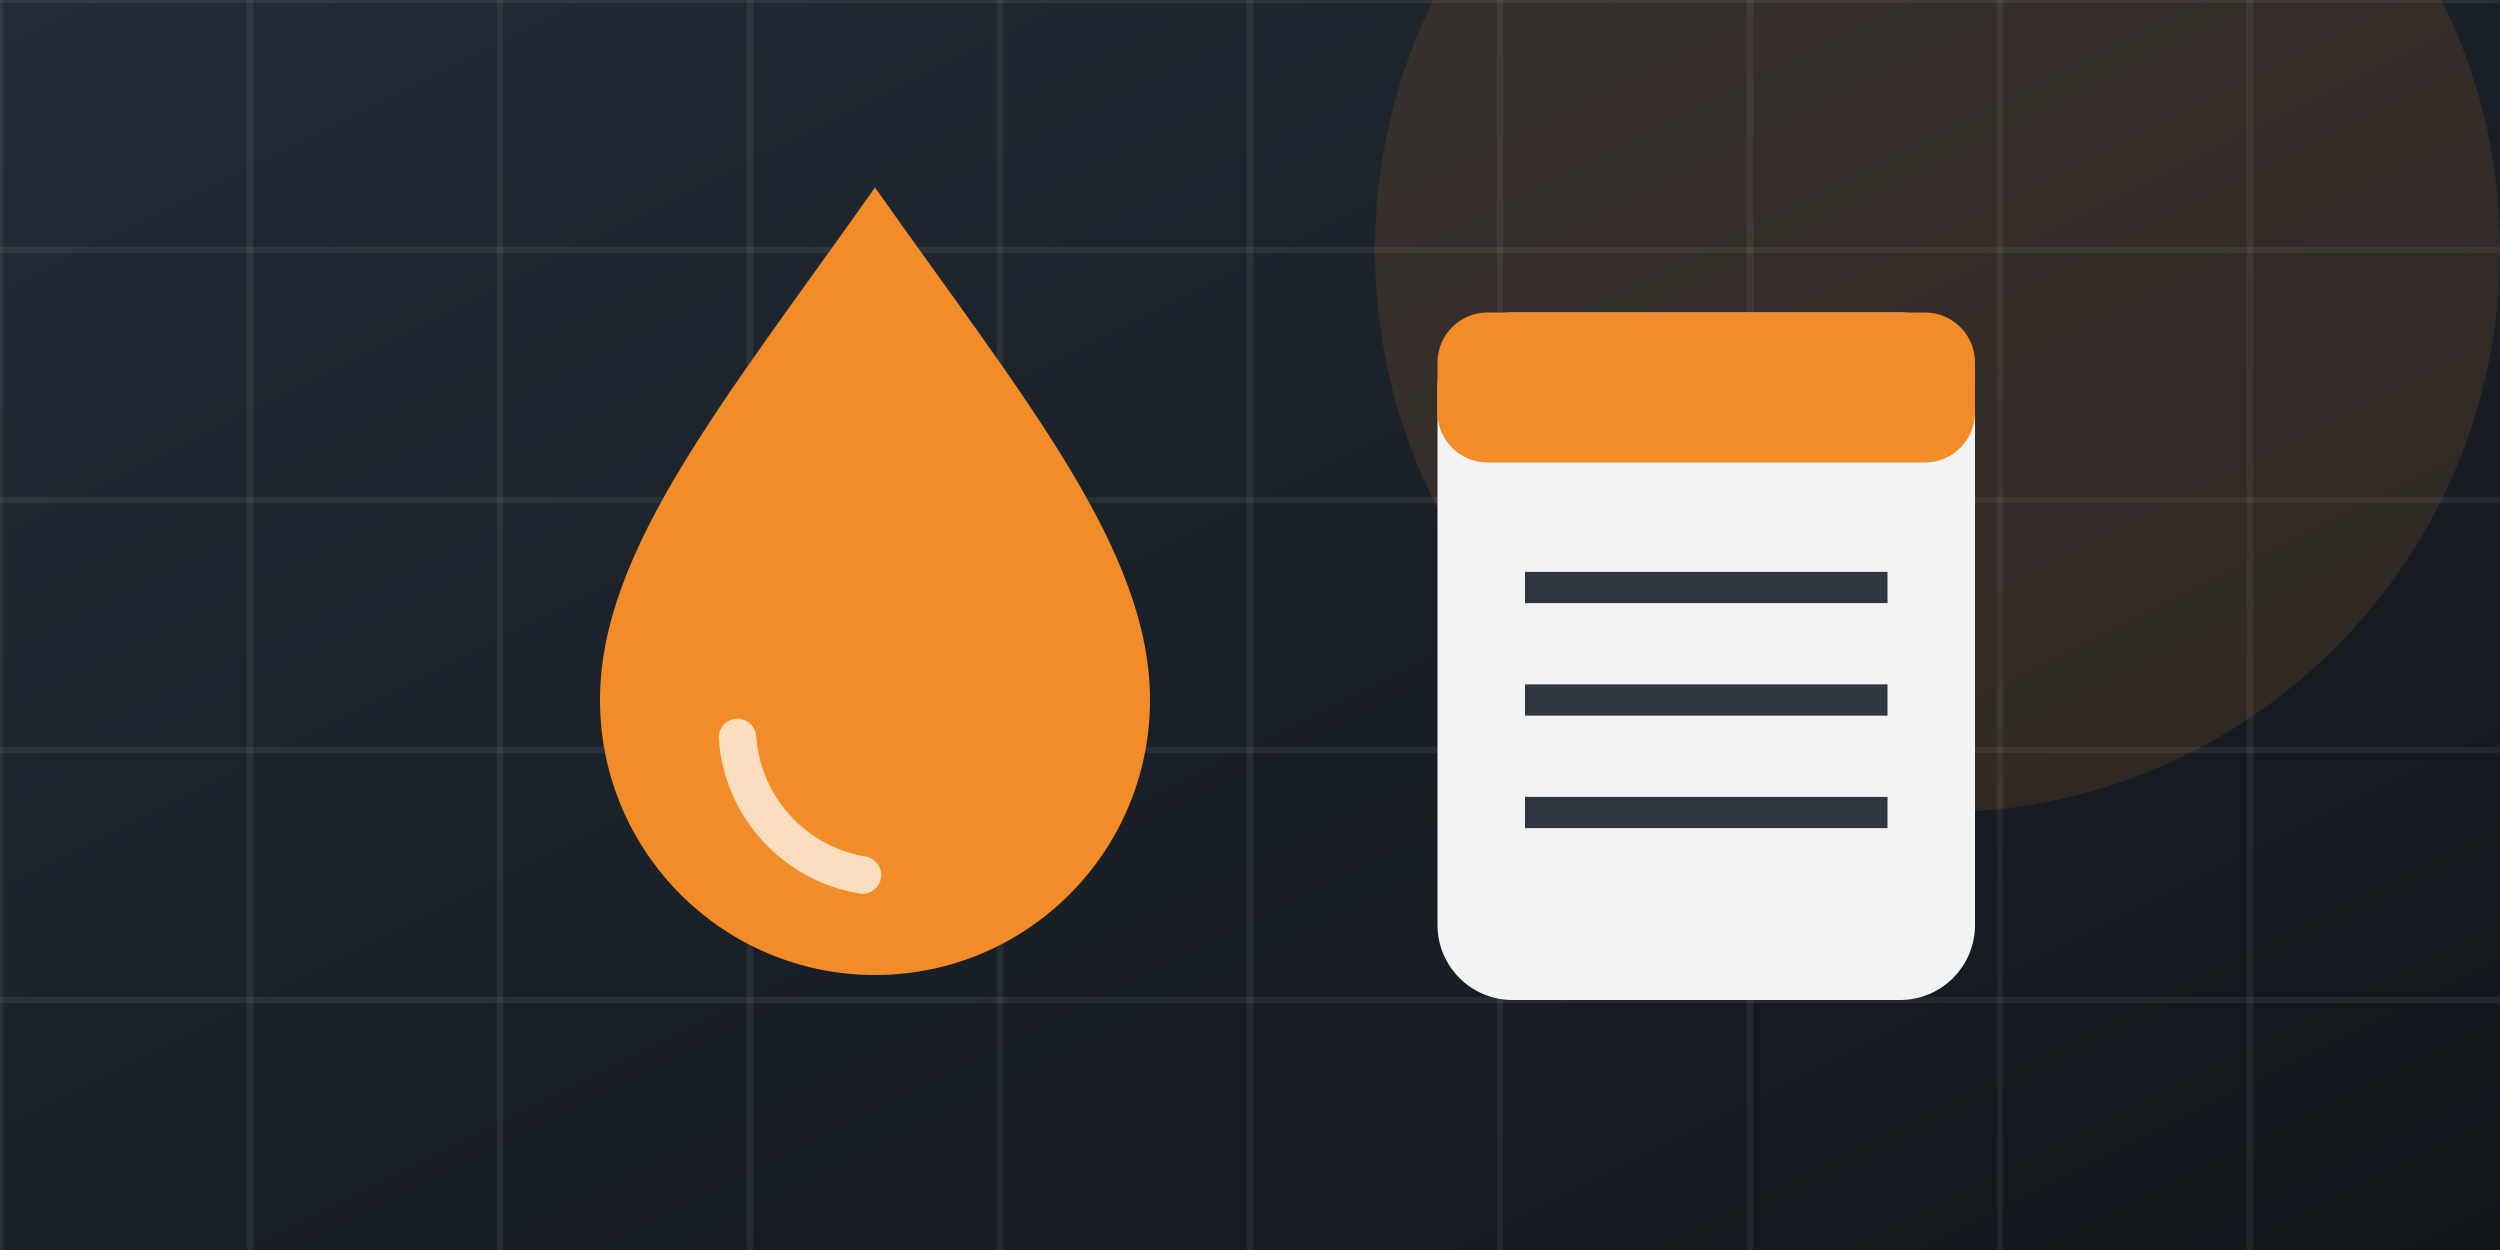
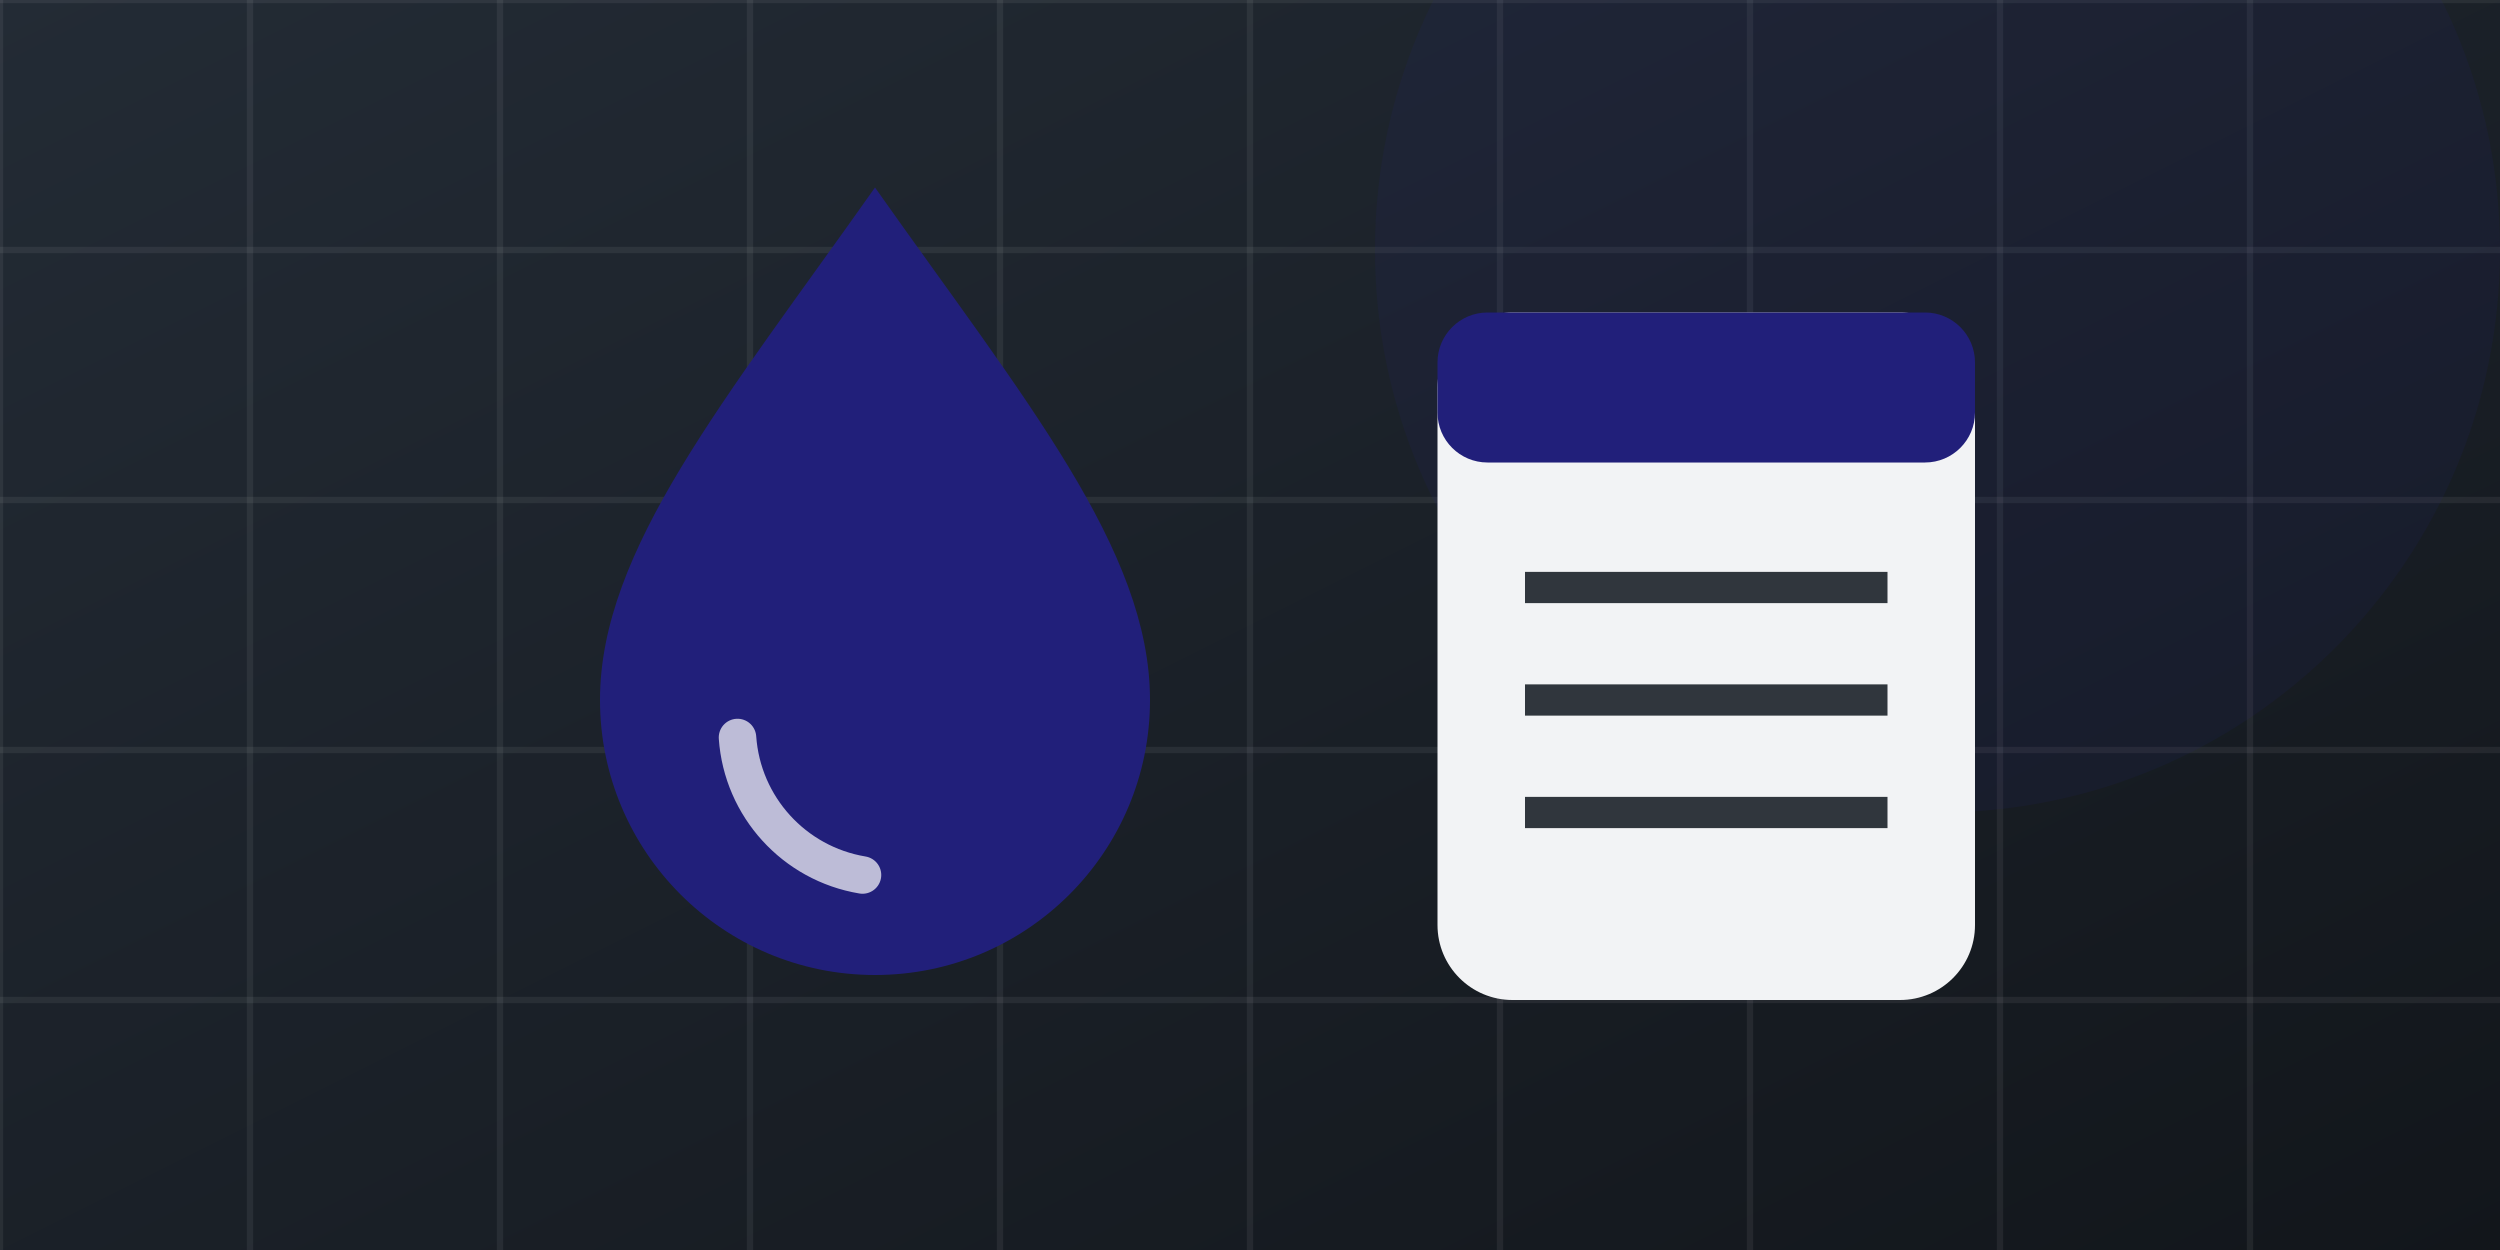
<svg xmlns="http://www.w3.org/2000/svg" viewBox="0 0 400 200" preserveAspectRatio="xMidYMid slice">
  <defs>
    <linearGradient id="g" x1="0" y1="0" x2="1" y2="1">
      <stop offset="0" stop-color="#232b35" />
      <stop offset="1" stop-color="#12161b" />
    </linearGradient>
  </defs>
  <rect width="400" height="200" fill="url(#g)" />
  <g stroke="#ffffff10">
    <path d="M0 0V200" />
    <path d="M40 0V200" />
    <path d="M80 0V200" />
    <path d="M120 0V200" />
    <path d="M160 0V200" />
    <path d="M200 0V200" />
    <path d="M240 0V200" />
    <path d="M280 0V200" />
    <path d="M320 0V200" />
    <path d="M360 0V200" />
    <path d="M0 0H400" />
    <path d="M0 40H400" />
    <path d="M0 80H400" />
    <path d="M0 120H400" />
    <path d="M0 160H400" />
  </g>
-   <circle cx="310" cy="40" r="90" fill="#F28C28" opacity=".12" />
-   <path d="M140 30c24 34 44 58 44 82a44 44 0 0 1-88 0c0-24 20-48 44-82z" fill="#F28C28" />
+   <circle cx="310" cy="40" r="90" fill="#211F7A" opacity=".12" />
+   <path d="M140 30c24 34 44 58 44 82a44 44 0 0 1-88 0c0-24 20-48 44-82z" fill="#211F7A" />
  <path d="M118 118a24 24 0 0 0 20 22" stroke="#fff" stroke-width="6" fill="none" stroke-linecap="round" opacity=".7" />
  <rect x="230" y="50" width="86" height="110" rx="12" fill="#F2F3F5" />
-   <rect x="230" y="50" width="86" height="24" rx="8" fill="#F28C28" />
+   <rect x="230" y="50" width="86" height="24" rx="8" fill="#211F7A" />
  <g stroke="#30363D" stroke-width="5">
    <path d="M244 94h58M244 112h58M244 130h58" />
  </g>
</svg>
